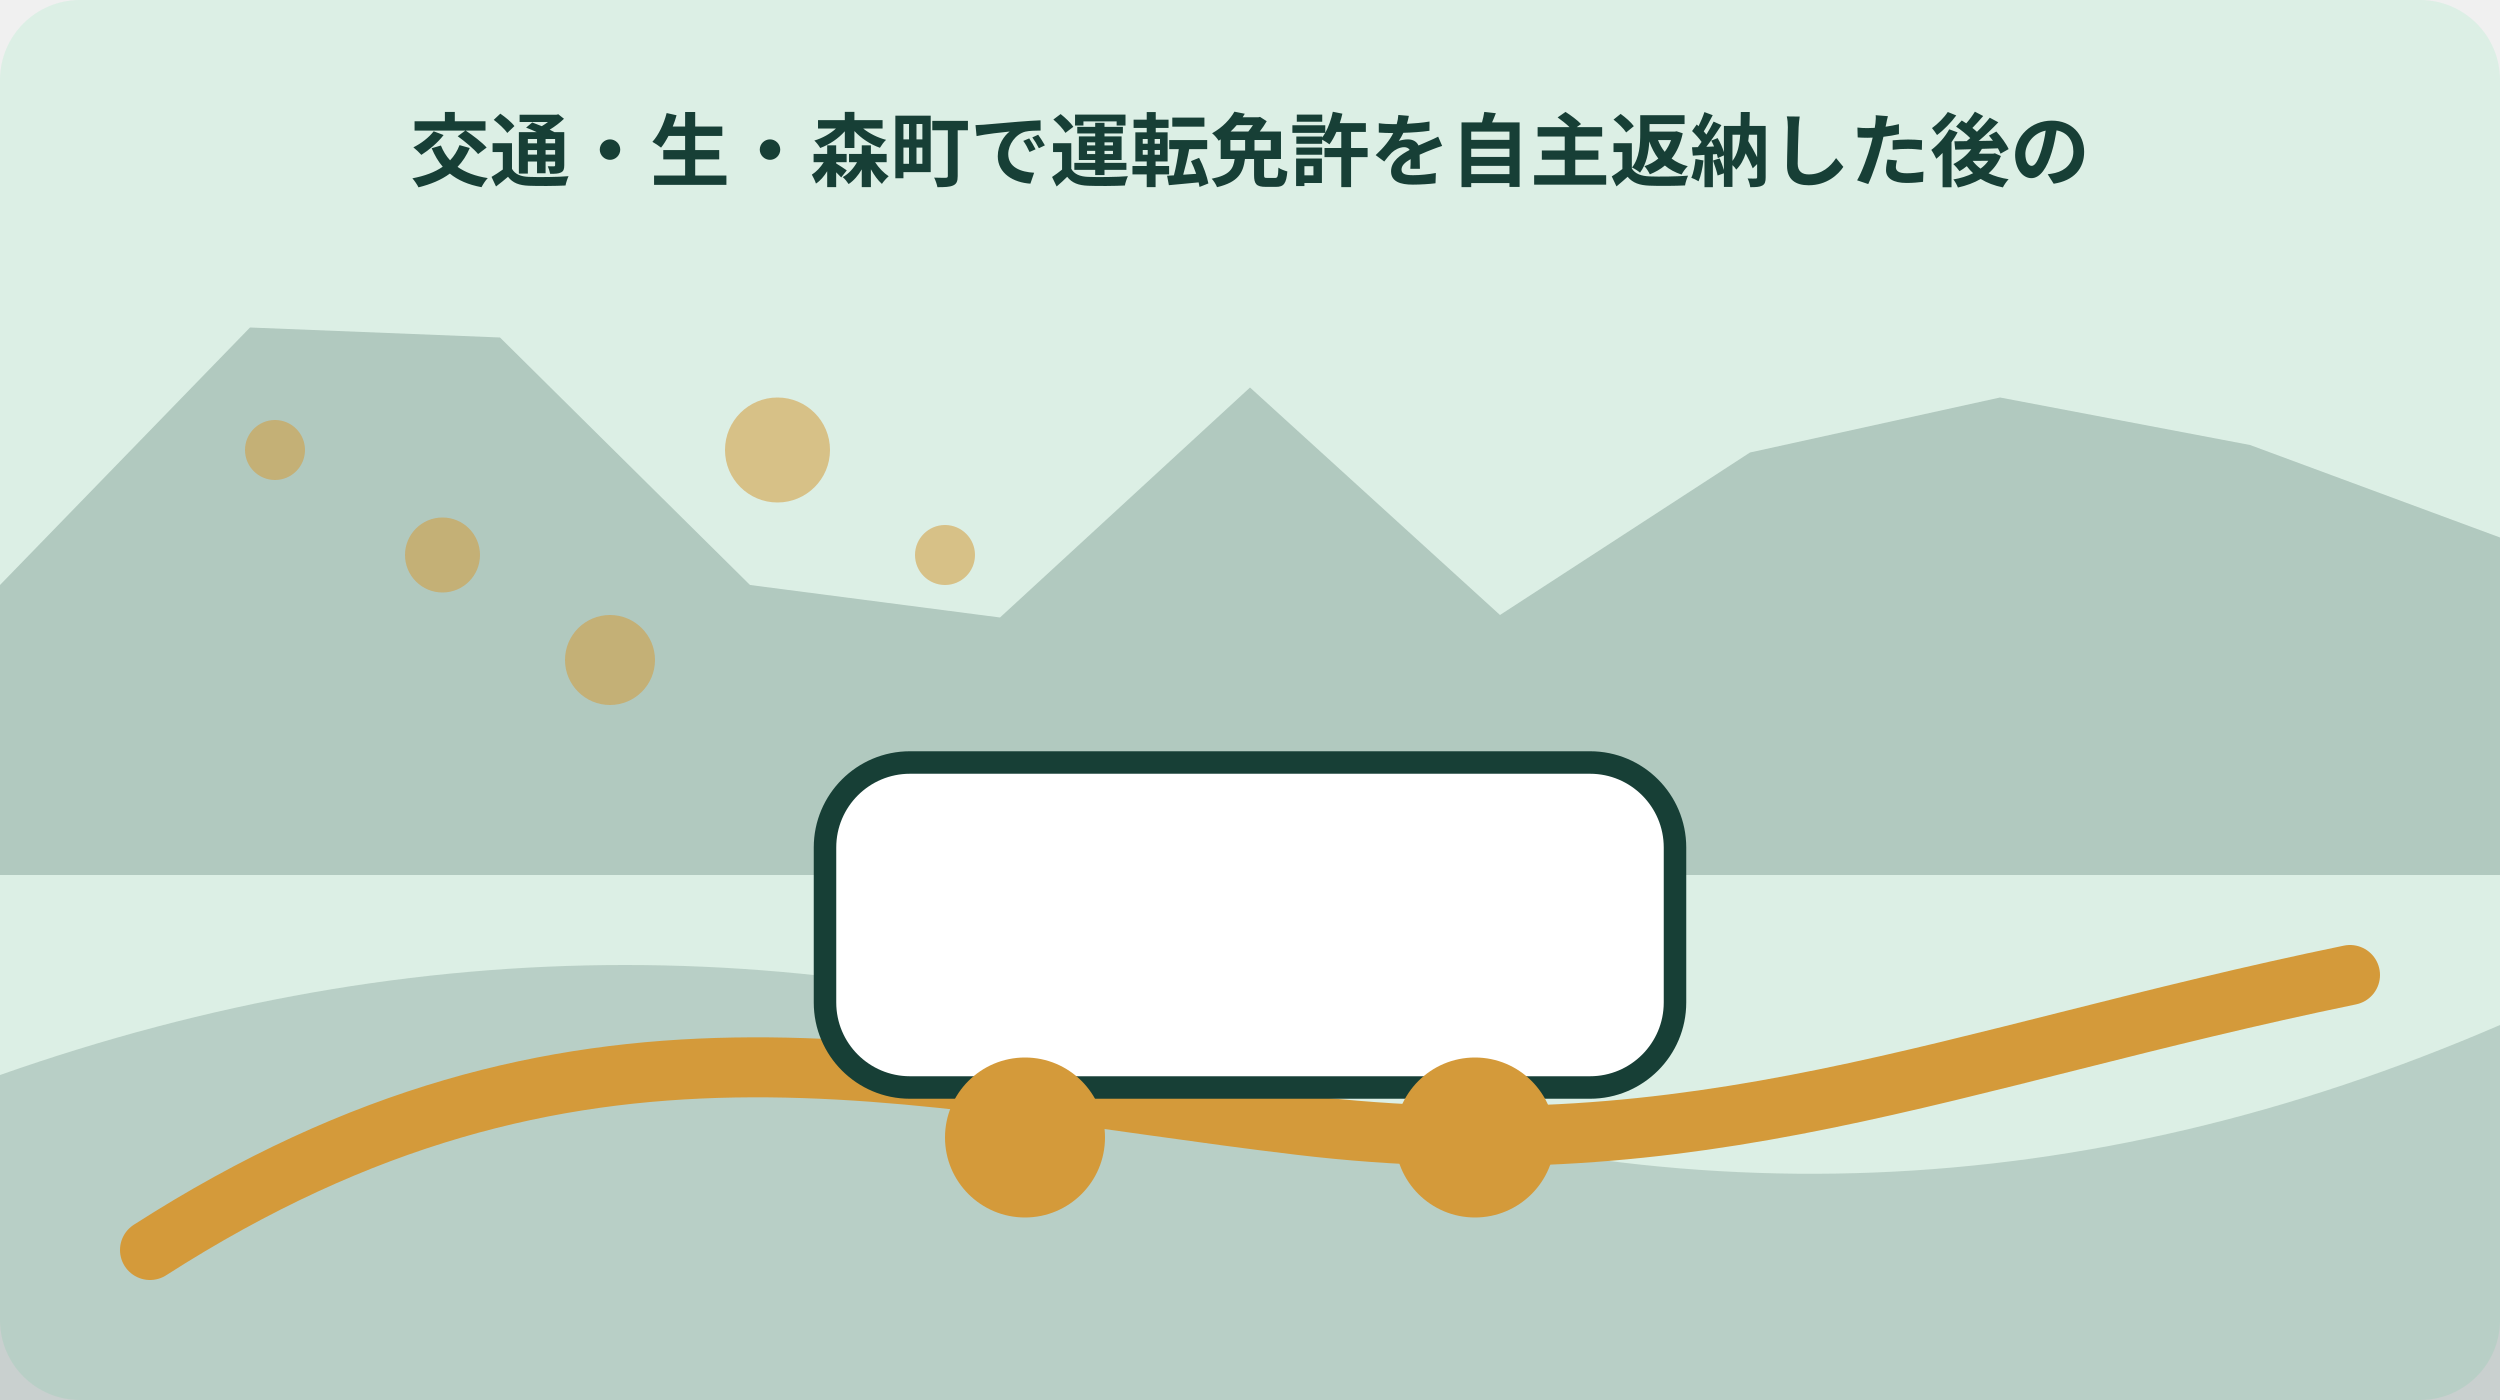
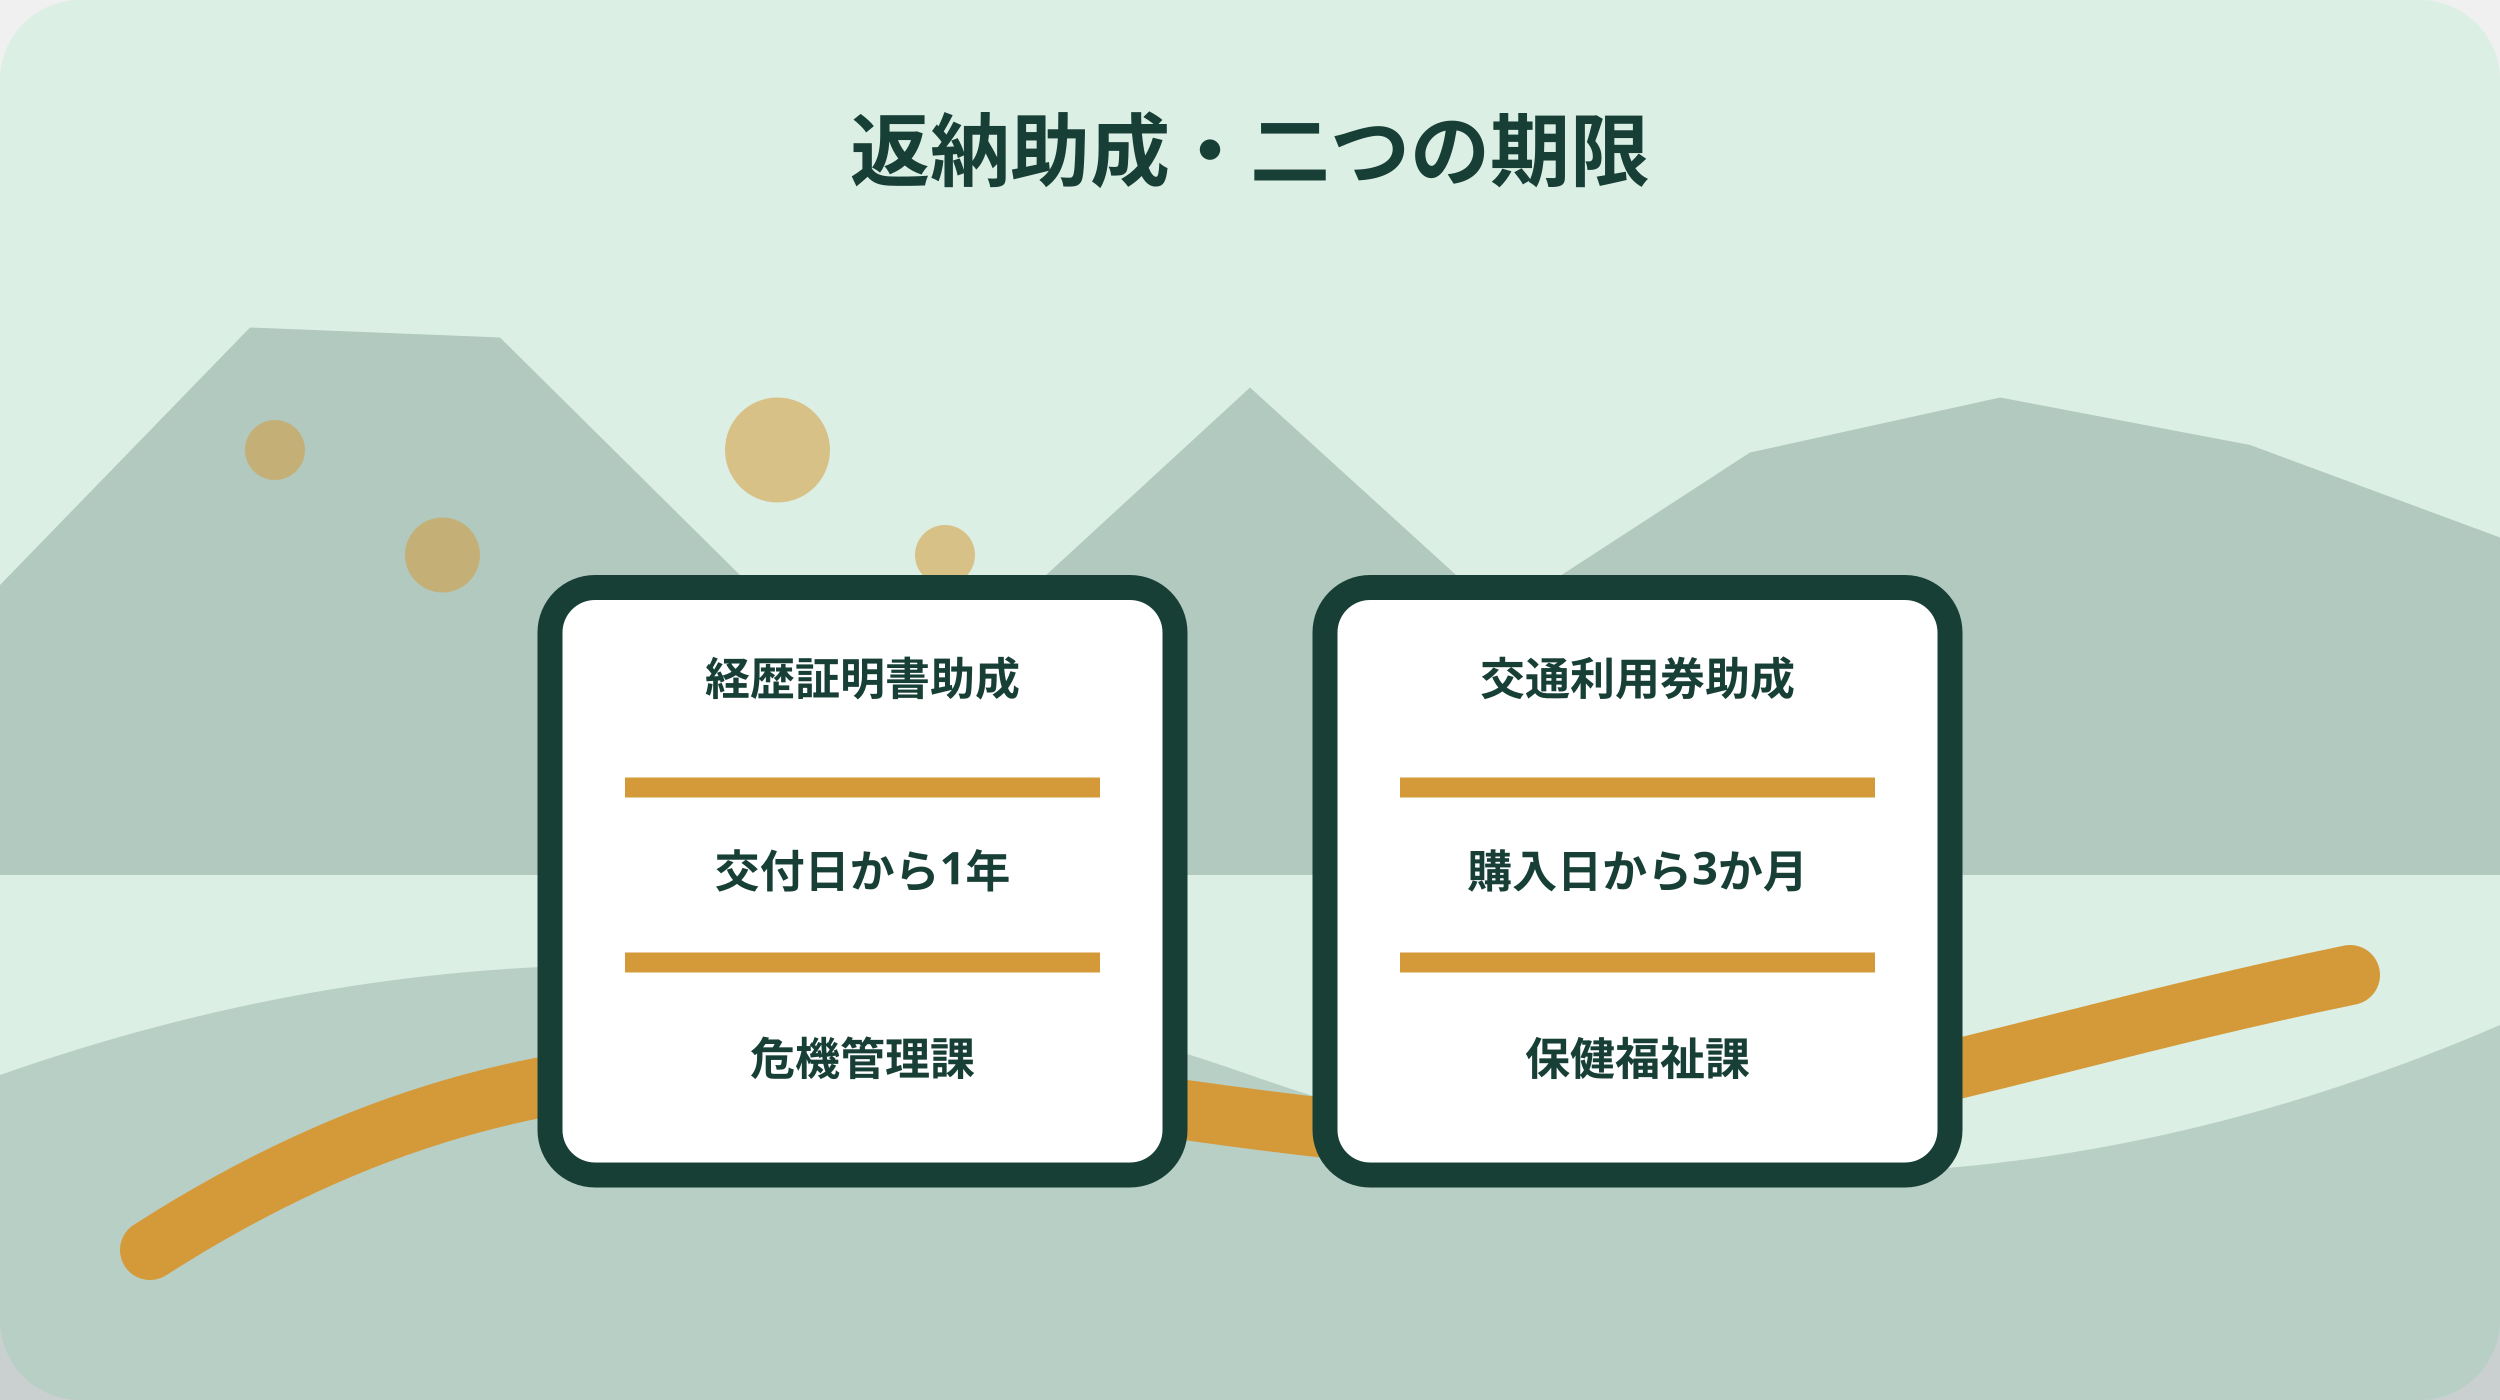
<svg xmlns="http://www.w3.org/2000/svg" width="1000" height="560" viewBox="0 0 1000 560" role="img" aria-labelledby="title desc" data-illustration="mori-editorial" data-topic-id="91" data-scene-index="1">
  <rect width="1000" height="560" rx="32" fill="#dcefe5" />
  <polygon points="0,234 100,131 200,135 300,234 400,247 500,155 600,246 700,181 800,159 900,178 1000,215 1000,350 0,350" fill="#173f36" opacity=".22" />
  <path d="M0 430 Q250 342 500 430 T1000 410 V560 H0Z" fill="#173f36" opacity=".18" />
  <path d="M60 500 C230 391 360 431 520 450 S780 423 940 390" fill="none" stroke="#d49a3a" stroke-width="24" stroke-linecap="round" />
  <circle cx="110" cy="180" r="12" fill="#d49a3a" opacity=".55" />
  <circle cx="177" cy="222" r="15" fill="#d49a3a" opacity=".55" />
  <circle cx="244" cy="264" r="18" fill="#d49a3a" opacity=".55" />
  <circle cx="311" cy="180" r="21" fill="#d49a3a" opacity=".55" />
  <circle cx="378" cy="222" r="12" fill="#d49a3a" opacity=".55" />
-   <g data-scene="transport">
-     <rect x="330" y="305" width="340" height="130" rx="34" fill="#fff" stroke="#173f36" stroke-width="9" />
-     <circle cx="410" cy="455" r="32" fill="#d49a3a" />
-     <circle cx="590" cy="455" r="32" fill="#d49a3a" />
+   <g data-scene="license-return-two-subsidy-ledger">
+     <rect x="220" y="235" width="250" height="235" rx="18" fill="#fff" stroke="#173f36" stroke-width="10" />
+     <rect x="530" y="235" width="250" height="235" rx="18" fill="#fff" stroke="#173f36" stroke-width="10" />
+     <path d="M250 315h190M560 315h190M250 385h190M560 385h190" stroke="#d49a3a" stroke-width="8" />
+     <g font-family="sans-serif" font-size="18" font-weight="700" fill="#173f36" text-anchor="middle">
+       <text x="345" y="278">経歴証明書助成</text>
+       <text x="655" y="278">交通利用券助成</text>
+       <text x="345" y="355">交付日から1年</text>
+       <text x="655" y="355">購入日から3か月</text>
+       <text x="345" y="430">危機管理課</text>
+       <text x="655" y="430">保健福祉課</text>
+     </g>
  </g>
-   <text x="500" y="72" text-anchor="middle" font-family="sans-serif" font-size="32" font-weight="700" fill="#173f36">交通・生・森町で運転免許を自主返納した後の</text>
+   <text x="500" y="72" text-anchor="middle" font-family="sans-serif" font-size="32" font-weight="700" fill="#173f36">返納助成・二つの期限</text>
</svg>
